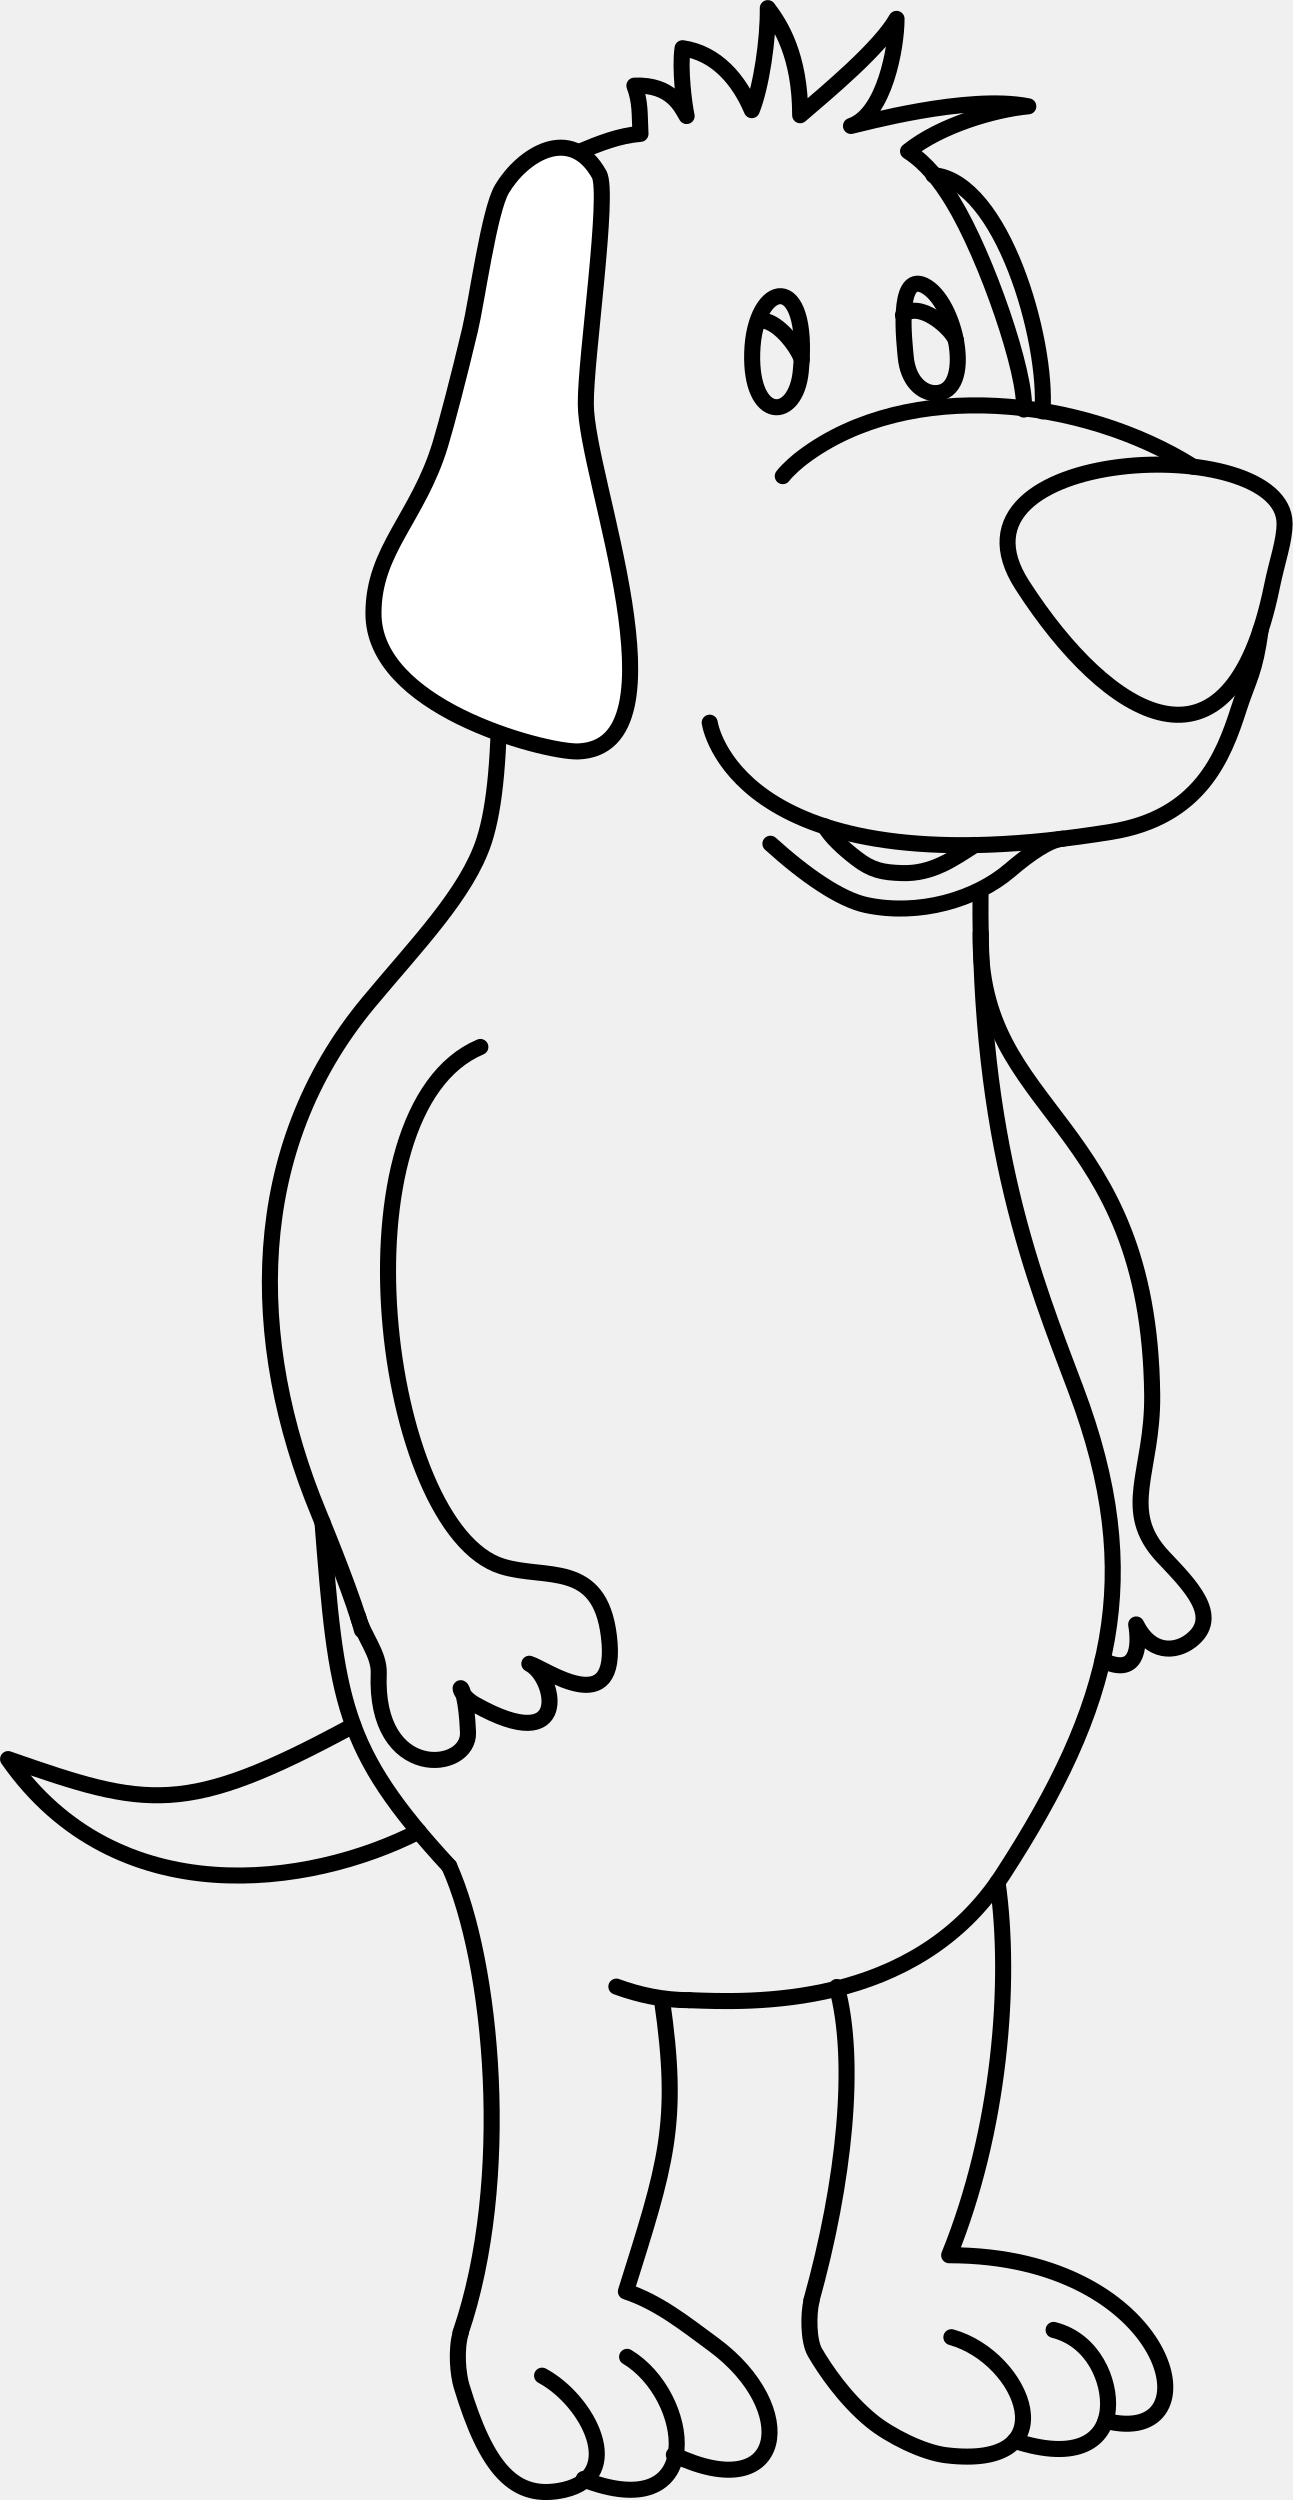
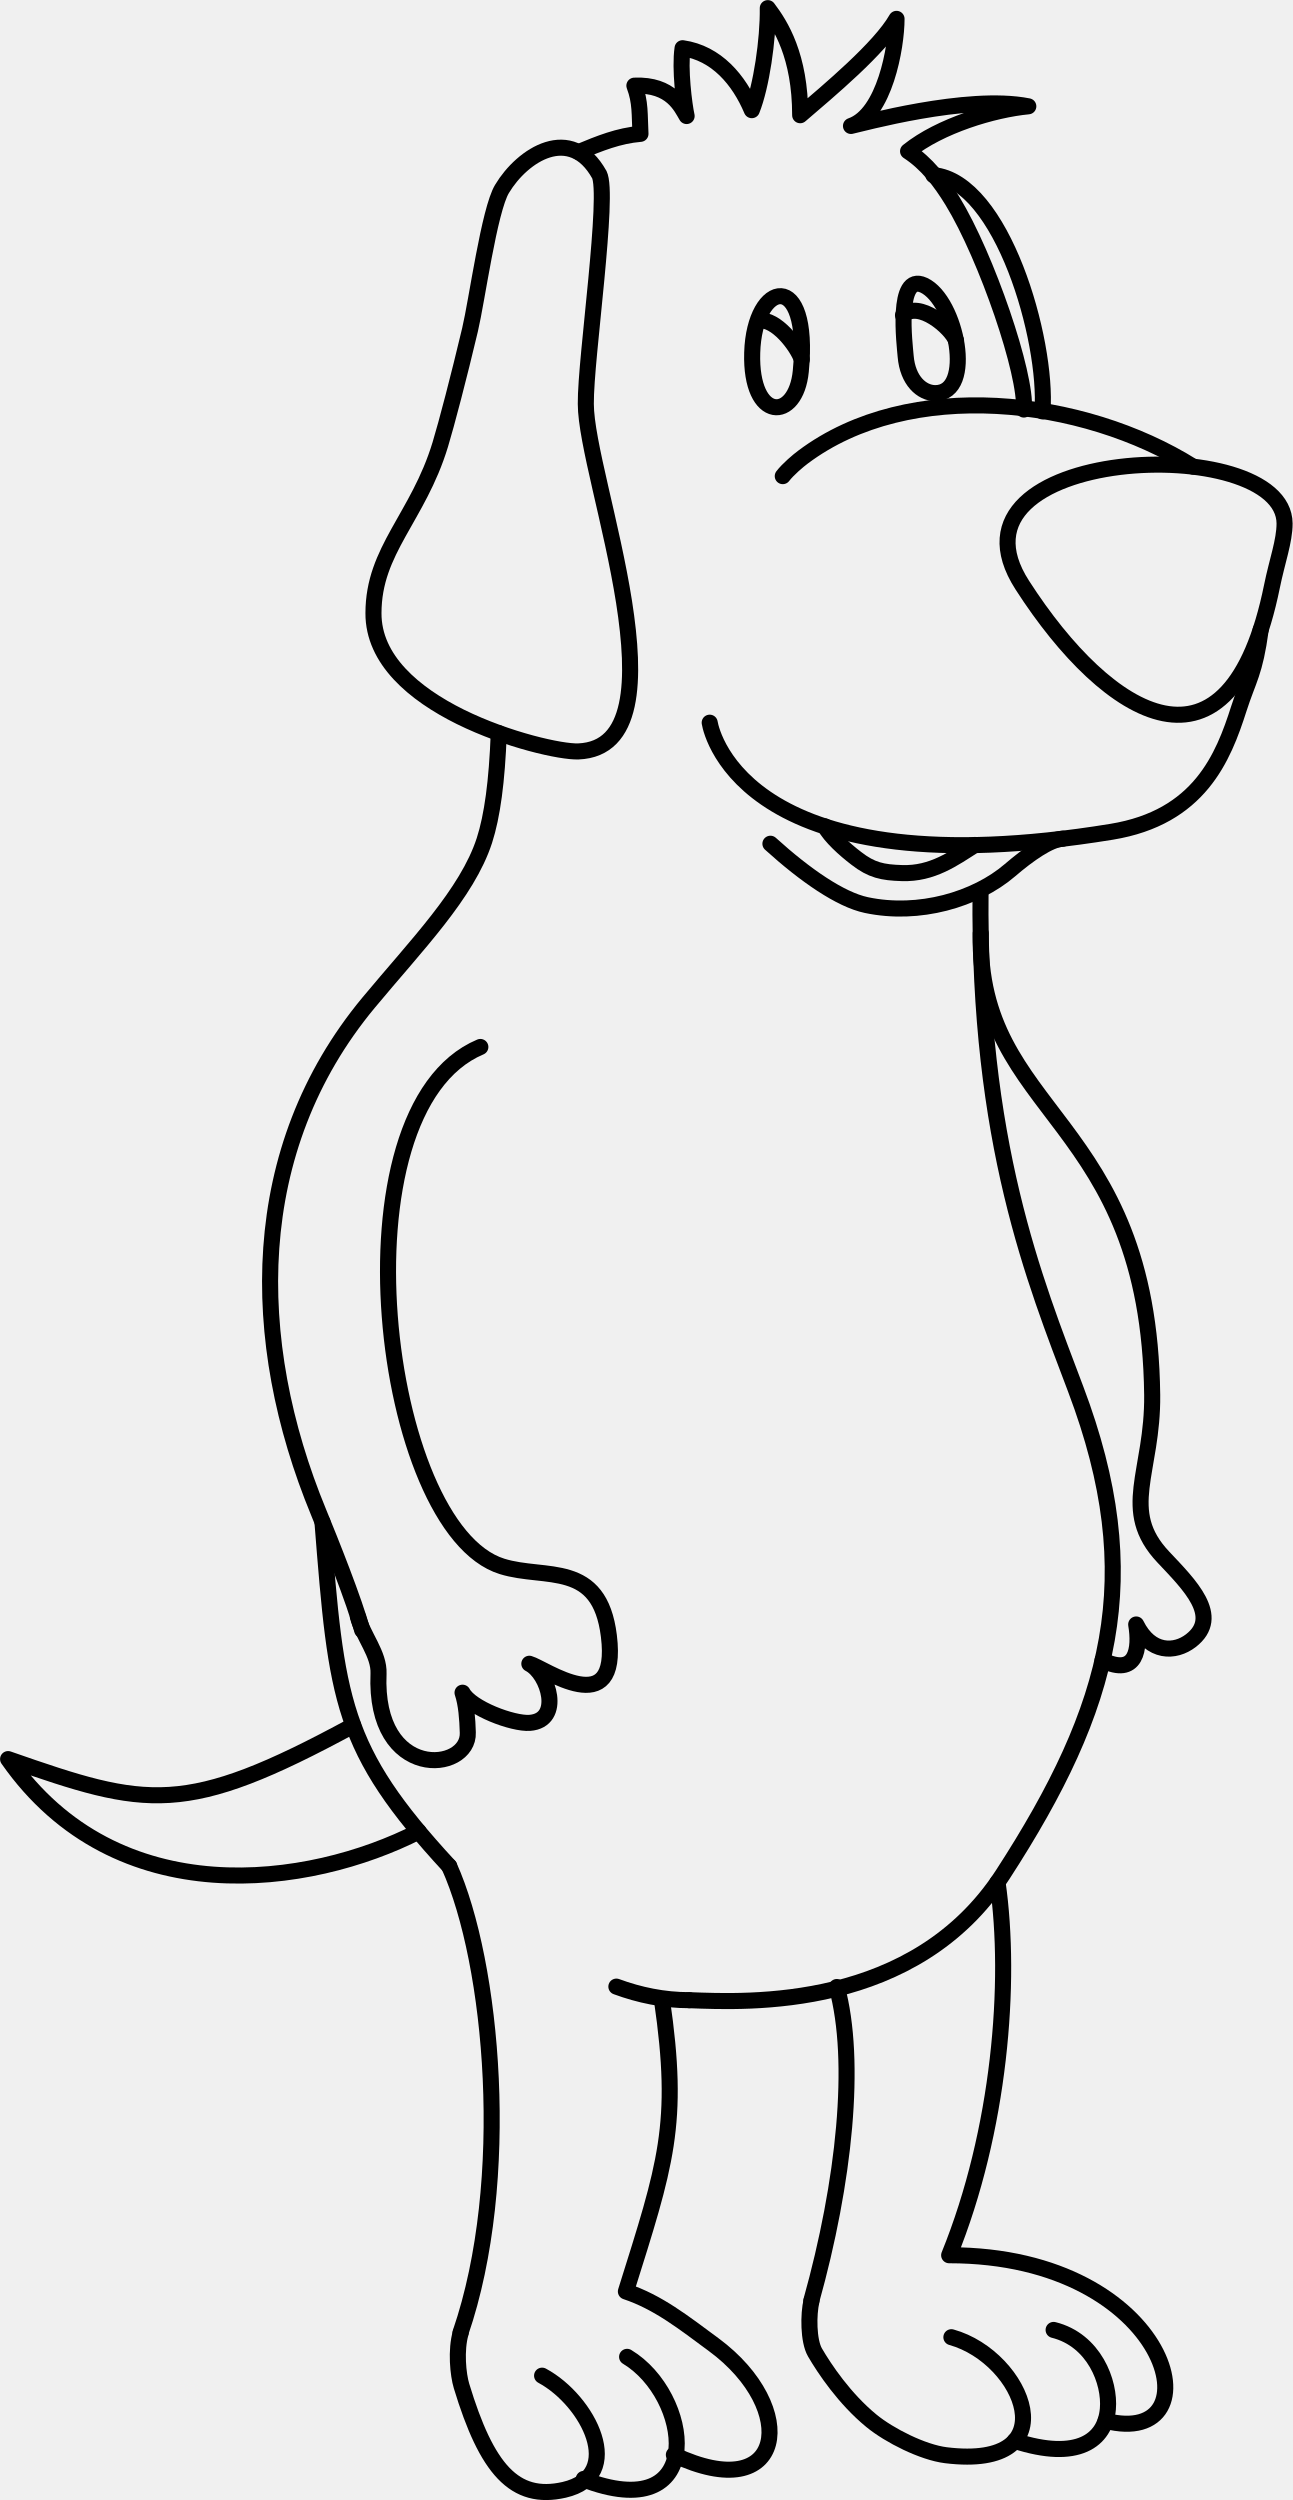
- <svg xmlns="http://www.w3.org/2000/svg" xml:space="preserve" width="63.86mm" height="123.504mm" version="1.1" style="shape-rendering:geometricPrecision; text-rendering:geometricPrecision; image-rendering:optimizeQuality; fill-rule:evenodd; clip-rule:evenodd" viewBox="0 0 6386 12350" id="svg2">
-   <defs id="defs4">
-     <style type="text/css" id="style6">
+ <svg xmlns="http://www.w3.org/2000/svg" xml:space="preserve" width="63.86mm" height="123.504mm" version="1.1" style="shape-rendering:geometricPrecision; text-rendering:geometricPrecision; image-rendering:optimizeQuality; fill-rule:evenodd; clip-rule:evenodd" viewBox="0 0 6386 12350" id="svg3137">
+   <defs id="defs3139">
+     <style type="text/css" id="style3141">
   
    .str0 {stroke:black;stroke-width:79.37;stroke-linecap:round;stroke-linejoin:round}
    .fil0 {fill:none}
-     .fil1 {fill:white}
   
  </style>
  </defs>
  <g id="lineart" transform="matrix(-1,0,0,1,6386,0)">
-     <path class="fil0 str0" d="m 1542,4403 c 12,1244 -268,1923 -470,2459 -352,931 -178,1568 360,2398 435,671 1259,632 1549,621" id="path10" style="fill:none;stroke:#000000;stroke-width:79.37;stroke-linecap:round;stroke-linejoin:round" />
-     <path class="fil0 str0" d="m 4793,7519 c -70,883 -89,1118 -626,1700 m -826,595 c -114,42 -234,67 -360,67" id="path12" style="fill:none;stroke:#000000;stroke-width:79.37;stroke-linecap:round;stroke-linejoin:round" />
-     <path class="fil0 str0" d="m 4318,9048 c 539,275 1490,412 2028,-358 -687,240 -871,287 -1705,-166" id="path14" style="fill:none;stroke:#000000;stroke-width:79.37;stroke-linecap:round;stroke-linejoin:round" />
-     <path class="fil0 str0" d="m 4013,5172 c 738,311 491,2380 -107,2566 -215,67 -482,-31 -528,344 -53,431 320,157 393,137 -131,67 -209,469 268,201 128,-72 48,-188 35,138 -8,197 464,242 441,-291 -4,-97 77,-185 102,-281" id="path16" style="fill:none;stroke:#000000;stroke-width:79.37;stroke-linecap:round;stroke-linejoin:round" />
-     <g id="_748959568">
-       <path class="fil0 str0" d="m 1458,9299 c -71,494 -11,1227 239,1842 -1107,0 -1332,961 -773,818" id="path19" style="fill:none;stroke:#000000;stroke-width:79.37;stroke-linecap:round;stroke-linejoin:round" />
-       <path class="fil0 str0" d="m 2252,9816 c -100,367 -38,963 126,1550" id="path21" style="fill:none;stroke:#000000;stroke-width:79.37;stroke-linecap:round;stroke-linejoin:round" />
-       <path class="fil0 str0" d="m 1181,11510 c -200,50 -280,258 -268,391 13,153 147,259 460,157" id="path23" style="fill:none;stroke:#000000;stroke-width:79.37;stroke-linecap:round;stroke-linejoin:round" />
-       <path class="fil0 str0" d="m 1686,11546 c -359,100 -584,658 27,583 114,-14 279,-97 368,-170 133,-109 232,-257 279,-338 33,-57 33,-188 17,-255" id="path25" style="fill:none;stroke:#000000;stroke-width:79.37;stroke-linecap:round;stroke-linejoin:round" />
+     <g id="_158457168">
+       <path class="fil0 str0" d="m 1542,4403 c 12,1244 -268,1923 -470,2459 -352,931 -178,1568 360,2398 435,671 1259,632 1549,621" id="path3146" style="fill:none;stroke:#000000;stroke-width:79.37;stroke-linecap:round;stroke-linejoin:round" />
+       <path class="fil0 str0" d="m 4793,7519 c -70,883 -89,1118 -626,1700 m -826,595 c -114,42 -234,67 -360,67" id="path3148" style="fill:none;stroke:#000000;stroke-width:79.37;stroke-linecap:round;stroke-linejoin:round" />
+       <path class="fil0 str0" d="m 4318,9048 c 539,275 1490,412 2028,-358 -687,240 -871,287 -1705,-166" id="path3150" style="fill:none;stroke:#000000;stroke-width:79.37;stroke-linecap:round;stroke-linejoin:round" />
+       <path class="fil0 str0" d="m 4013,5172 c 738,311 491,2380 -107,2566 -215,67 -482,-31 -528,344 -53,431 320,157 393,137 -96,49 -164,280 -2,292 83,6 292,-72 332,-149 -19,56 -24,130 -26,197 -8,197 464,242 441,-291 -4,-97 77,-185 102,-281" id="path3152" style="fill:none;stroke:#000000;stroke-width:79.37;stroke-linecap:round;stroke-linejoin:round" />
+       <g id="g3154">
+         <path class="fil0 str0" d="m 1458,9299 c -71,494 -11,1227 239,1842 -1107,0 -1332,961 -773,818" id="path3156" style="fill:none;stroke:#000000;stroke-width:79.37;stroke-linecap:round;stroke-linejoin:round" />
+         <path class="fil0 str0" d="m 2252,9816 c -100,367 -38,963 126,1550" id="path3158" style="fill:none;stroke:#000000;stroke-width:79.37;stroke-linecap:round;stroke-linejoin:round" />
+         <path class="fil0 str0" d="m 1181,11510 c -200,50 -280,258 -268,391 13,153 147,259 460,157" id="path3160" style="fill:none;stroke:#000000;stroke-width:79.37;stroke-linecap:round;stroke-linejoin:round" />
+         <path class="fil0 str0" d="m 1686,11546 c -359,100 -584,658 27,583 114,-14 279,-97 368,-170 133,-109 232,-257 279,-338 33,-57 33,-188 17,-255" id="path3162" style="fill:none;stroke:#000000;stroke-width:79.37;stroke-linecap:round;stroke-linejoin:round" />
+       </g>
+       <path class="fil0 str0" d="m 3116,9879 c -90,618 -19,813 178,1441 -159,53 -285,153 -434,263 -428,316 -354,804 197,544" id="path3164" style="fill:none;stroke:#000000;stroke-width:79.37;stroke-linecap:round;stroke-linejoin:round" />
+       <path class="fil0 str0" d="m 4167,9219 c -215,477 -314,1553 -56,2305" id="path3166" style="fill:none;stroke:#000000;stroke-width:79.37;stroke-linecap:round;stroke-linejoin:round" />
+       <path class="fil0 str0" d="m 3288,11643 c -316,190 -398,824 190,615 6,-2 15,-6 24,-12" id="path3168" style="fill:none;stroke:#000000;stroke-width:79.37;stroke-linecap:round;stroke-linejoin:round" />
+       <path class="fil0 str0" d="m 3708,11736 c -229,123 -417,493 -109,564 246,56 383,-104 507,-513 17,-56 29,-177 4,-263" id="path3170" style="fill:none;stroke:#000000;stroke-width:79.37;stroke-linecap:round;stroke-linejoin:round" />
+       <path class="fil0 str0" d="m 3922,3622 c 9,239 32,409 71,530 85,262 337,518 572,801 602,725 598,1668 247,2518 -57,138 -180,446 -215,582" id="path3172" style="fill:none;stroke:#000000;stroke-width:79.37;stroke-linecap:round;stroke-linejoin:round" />
+       <path class="fil0 str0" d="m 1570,4174 c 105,67 210,144 360,139 97,-3 150,-14 226,-73 59,-45 127,-107 155,-158" id="path3174" style="fill:none;stroke:#000000;stroke-width:79.37;stroke-linecap:round;stroke-linejoin:round" />
+       <path class="fil0 str0" d="m 1136,4143 c 65,4 169,77 261,156 169,145 449,227 709,172 128,-27 302,-147 474,-303" id="path3176" style="fill:none;stroke:#000000;stroke-width:79.37;stroke-linecap:round;stroke-linejoin:round" />
+       <path class="fil0 str0" d="m 492,2305 c 545,-342 1401,-442 1927,-47 23,17 74,60 100,94" id="path3178" style="fill:none;stroke:#000000;stroke-width:79.37;stroke-linecap:round;stroke-linejoin:round" />
+       <path class="fil0 str0" d="m 3527,751 c -103,-43 -197,-81 -305,-90 5,-95 -1,-156 30,-238 -184,-8 -232,107 -258,150 12,-54 35,-234 20,-335 -168,24 -279,157 -342,306 -47,-117 -81,-348 -79,-504 -63,83 -160,236 -160,529 -141,-121 -394,-332 -476,-476 0,140 59,472 225,529 -41,-8 -575,-157 -876,-97 170,16 436,95 594,222 -92,60 -159,147 -219,245 -170,278 -368,860 -353,1031" id="path3180" style="fill:none;stroke:#000000;stroke-width:79.37;stroke-linecap:round;stroke-linejoin:round" />
+       <path class="fil0 str0" d="m 1822,1409 c -160,75 -254,535 -55,533 65,-1 135,-61 145,-183 4,-52 50,-415 -90,-350 z" id="path3182" style="fill:none;stroke:#000000;stroke-width:79.37;stroke-linecap:round;stroke-linejoin:round" />
+       <path class="fil0 str0" d="m 1663,1682 c 25,-65 184,-200 262,-125" id="path3184" style="fill:none;stroke:#000000;stroke-width:79.37;stroke-linecap:round;stroke-linejoin:round" />
+       <path class="fil0 str0" d="m 2430,1834 c -50,-509 230,-450 240,-91 10,343 -216,340 -240,91 z" id="path3186" style="fill:none;stroke:#000000;stroke-width:79.37;stroke-linecap:round;stroke-linejoin:round" />
+       <path class="fil0 str0" d="m 2425,1775 c 26,-71 127,-201 211,-192" id="path3188" style="fill:none;stroke:#000000;stroke-width:79.37;stroke-linecap:round;stroke-linejoin:round" />
+       <path class="fil0 str0" d="m 1775,865 c -339,30 -565,814 -539,1167" id="path3190" style="fill:none;stroke:#000000;stroke-width:79.37;stroke-linecap:round;stroke-linejoin:round" />
+       <path class="fil0 str0" d="m 158,3111 c 29,214 60,241 108,390 77,241 194,537 629,608 1788,292 1974,-472 1985,-539" id="path3192" style="fill:none;stroke:#000000;stroke-width:79.37;stroke-linecap:round;stroke-linejoin:round" />
+       <path class="fil0 str0" d="M 1336,2890 C 909,3554 309,3914 102,2895 77,2772 40,2673 40,2586 c 2,-459 1740,-387 1296,304 z" id="path3194" style="fill:none;stroke:#000000;stroke-width:79.37;stroke-linecap:round;stroke-linejoin:round" />
+       <path class="fil0 str0" d="m 1541,4611 c 19,904 -831,900 -847,2280 -4,382 163,570 -55,801 -128,136 -290,294 -136,413 78,60 199,64 270,-80 -20,120 -2,259 166,177" id="path3196" style="fill:none;stroke:#000000;stroke-width:79.37;stroke-linecap:round;stroke-linejoin:round" />
+       <path class="fil0 str0" d="m 3426,861 c -26,47 -9,274 14,518 23,243 53,502 52,616 0,183 -129,598 -189,979 -60,384 -51,727 226,738 84,3 348,-55 583,-171 228,-113 430,-282 429,-512 0,-157 -55,-274 -123,-397 -69,-125 -152,-255 -207,-436 -31,-102 -92,-335 -147,-567 -34,-143 -95,-592 -158,-696 -101,-169 -340,-323 -481,-70 z" id="path3198" style="fill:none;stroke:#000000;stroke-width:79.37;stroke-linecap:round;stroke-linejoin:round" />
    </g>
-     <path class="fil0 str0" d="m 3116,9879 c -90,618 -19,813 178,1441 -159,53 -285,153 -434,263 -428,316 -354,804 197,544" id="path27" style="fill:none;stroke:#000000;stroke-width:79.37;stroke-linecap:round;stroke-linejoin:round" />
-     <path class="fil0 str0" d="m 4167,9219 c -215,477 -314,1553 -56,2305" id="path29" style="fill:none;stroke:#000000;stroke-width:79.37;stroke-linecap:round;stroke-linejoin:round" />
-     <path class="fil0 str0" d="m 3288,11643 c -316,190 -398,824 190,615 6,-2 15,-6 24,-12" id="path31" style="fill:none;stroke:#000000;stroke-width:79.37;stroke-linecap:round;stroke-linejoin:round" />
-     <path class="fil0 str0" d="m 3708,11736 c -229,123 -417,493 -109,564 246,56 383,-104 507,-513 17,-56 29,-177 4,-263" id="path33" style="fill:none;stroke:#000000;stroke-width:79.37;stroke-linecap:round;stroke-linejoin:round" />
-     <path class="fil0 str0" d="m 3919,3313 c -3,410 21,671 75,839 85,262 337,518 572,801 602,725 598,1668 247,2518 -57,138 -180,446 -215,582" id="path35" style="fill:none;stroke:#000000;stroke-width:79.37;stroke-linecap:round;stroke-linejoin:round" />
-     <path class="fil0 str0" d="m 1570,4174 c 105,67 210,144 360,139 97,-3 150,-14 226,-73 59,-45 127,-107 155,-158" id="path37" style="fill:none;stroke:#000000;stroke-width:79.37;stroke-linecap:round;stroke-linejoin:round" />
-     <path class="fil0 str0" d="m 1136,4143 c 65,4 169,77 261,156 169,145 449,227 709,172 128,-27 302,-147 474,-303" id="path39" style="fill:none;stroke:#000000;stroke-width:79.37;stroke-linecap:round;stroke-linejoin:round" />
-     <path class="fil0 str0" d="m 492,2305 c 545,-342 1401,-442 1927,-47 23,17 74,60 100,94" id="path41" style="fill:none;stroke:#000000;stroke-width:79.37;stroke-linecap:round;stroke-linejoin:round" />
-     <path class="fil0 str0" d="m 3527,751 c -103,-43 -197,-81 -305,-90 5,-95 -1,-156 30,-238 -184,-8 -232,107 -258,150 12,-54 35,-234 20,-335 -168,24 -279,157 -342,306 -47,-117 -81,-348 -79,-504 -63,83 -160,236 -160,529 -141,-121 -394,-332 -476,-476 0,140 59,472 225,529 -41,-8 -575,-157 -876,-97 170,16 436,95 594,222 -92,60 -159,147 -219,245 -170,278 -368,860 -353,1031" id="path43" style="fill:none;stroke:#000000;stroke-width:79.37;stroke-linecap:round;stroke-linejoin:round" />
-     <path class="fil0 str0" d="m 1822,1409 c -160,75 -254,535 -55,533 65,-1 135,-61 145,-183 4,-52 50,-415 -90,-350 z" id="path45" style="fill:none;stroke:#000000;stroke-width:79.37;stroke-linecap:round;stroke-linejoin:round" />
-     <path class="fil0 str0" d="m 1663,1682 c 25,-65 184,-200 262,-125" id="path47" style="fill:none;stroke:#000000;stroke-width:79.37;stroke-linecap:round;stroke-linejoin:round" />
-     <path class="fil0 str0" d="m 2430,1834 c -50,-509 230,-450 240,-91 10,343 -216,340 -240,91 z" id="path49" style="fill:none;stroke:#000000;stroke-width:79.37;stroke-linecap:round;stroke-linejoin:round" />
-     <path class="fil0 str0" d="m 2425,1775 c 26,-71 127,-201 211,-192" id="path51" style="fill:none;stroke:#000000;stroke-width:79.37;stroke-linecap:round;stroke-linejoin:round" />
-     <path class="fil0 str0" d="m 1775,865 c -339,30 -565,814 -539,1167" id="path53" style="fill:none;stroke:#000000;stroke-width:79.37;stroke-linecap:round;stroke-linejoin:round" />
-     <path class="fil1 str0" d="m 3426,861 c -26,47 -9,274 14,518 23,243 53,502 52,616 0,183 -129,598 -189,979 -60,384 -51,727 226,738 84,3 348,-55 583,-171 228,-113 430,-282 429,-512 0,-157 -55,-274 -123,-397 -69,-125 -152,-255 -207,-436 -31,-102 -92,-335 -147,-567 -34,-143 -95,-592 -158,-696 -101,-169 -340,-323 -481,-70 z" id="path55" style="fill:#ffffff;stroke:#000000;stroke-width:79.37;stroke-linecap:round;stroke-linejoin:round" />
-     <path class="fil0 str0" d="m 158,3111 c 29,214 60,241 108,390 77,241 194,537 629,608 1788,292 1974,-472 1985,-539" id="path57" style="fill:none;stroke:#000000;stroke-width:79.37;stroke-linecap:round;stroke-linejoin:round" />
-     <path class="fil0 str0" d="M 1336,2890 C 909,3554 309,3914 102,2895 77,2772 40,2673 40,2586 c 2,-459 1740,-387 1296,304 z" id="path59" style="fill:none;stroke:#000000;stroke-width:79.37;stroke-linecap:round;stroke-linejoin:round" />
-     <path class="fil0 str0" d="m 1541,4611 c 19,904 -831,900 -847,2280 -4,382 163,570 -55,801 -128,136 -290,294 -136,413 78,60 199,64 270,-80 -20,120 -2,259 166,177" id="path61" style="fill:none;stroke:#000000;stroke-width:79.37;stroke-linecap:round;stroke-linejoin:round" />
  </g>
</svg>
